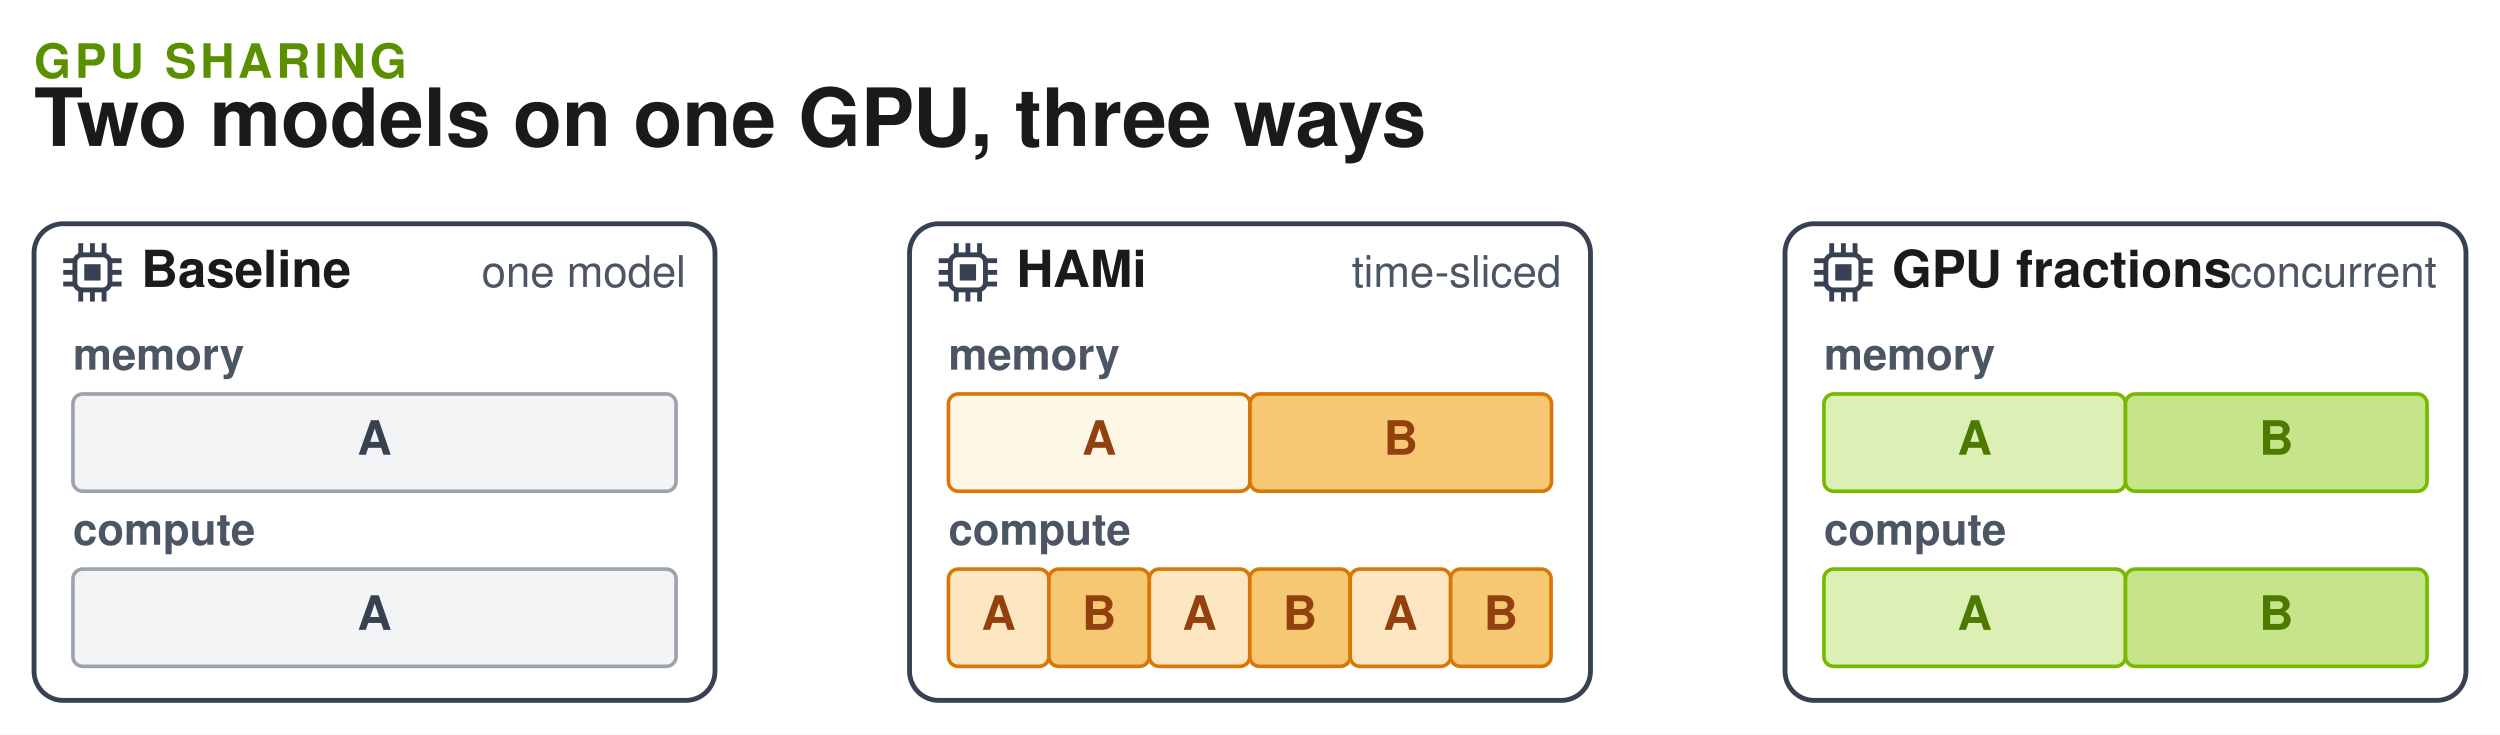
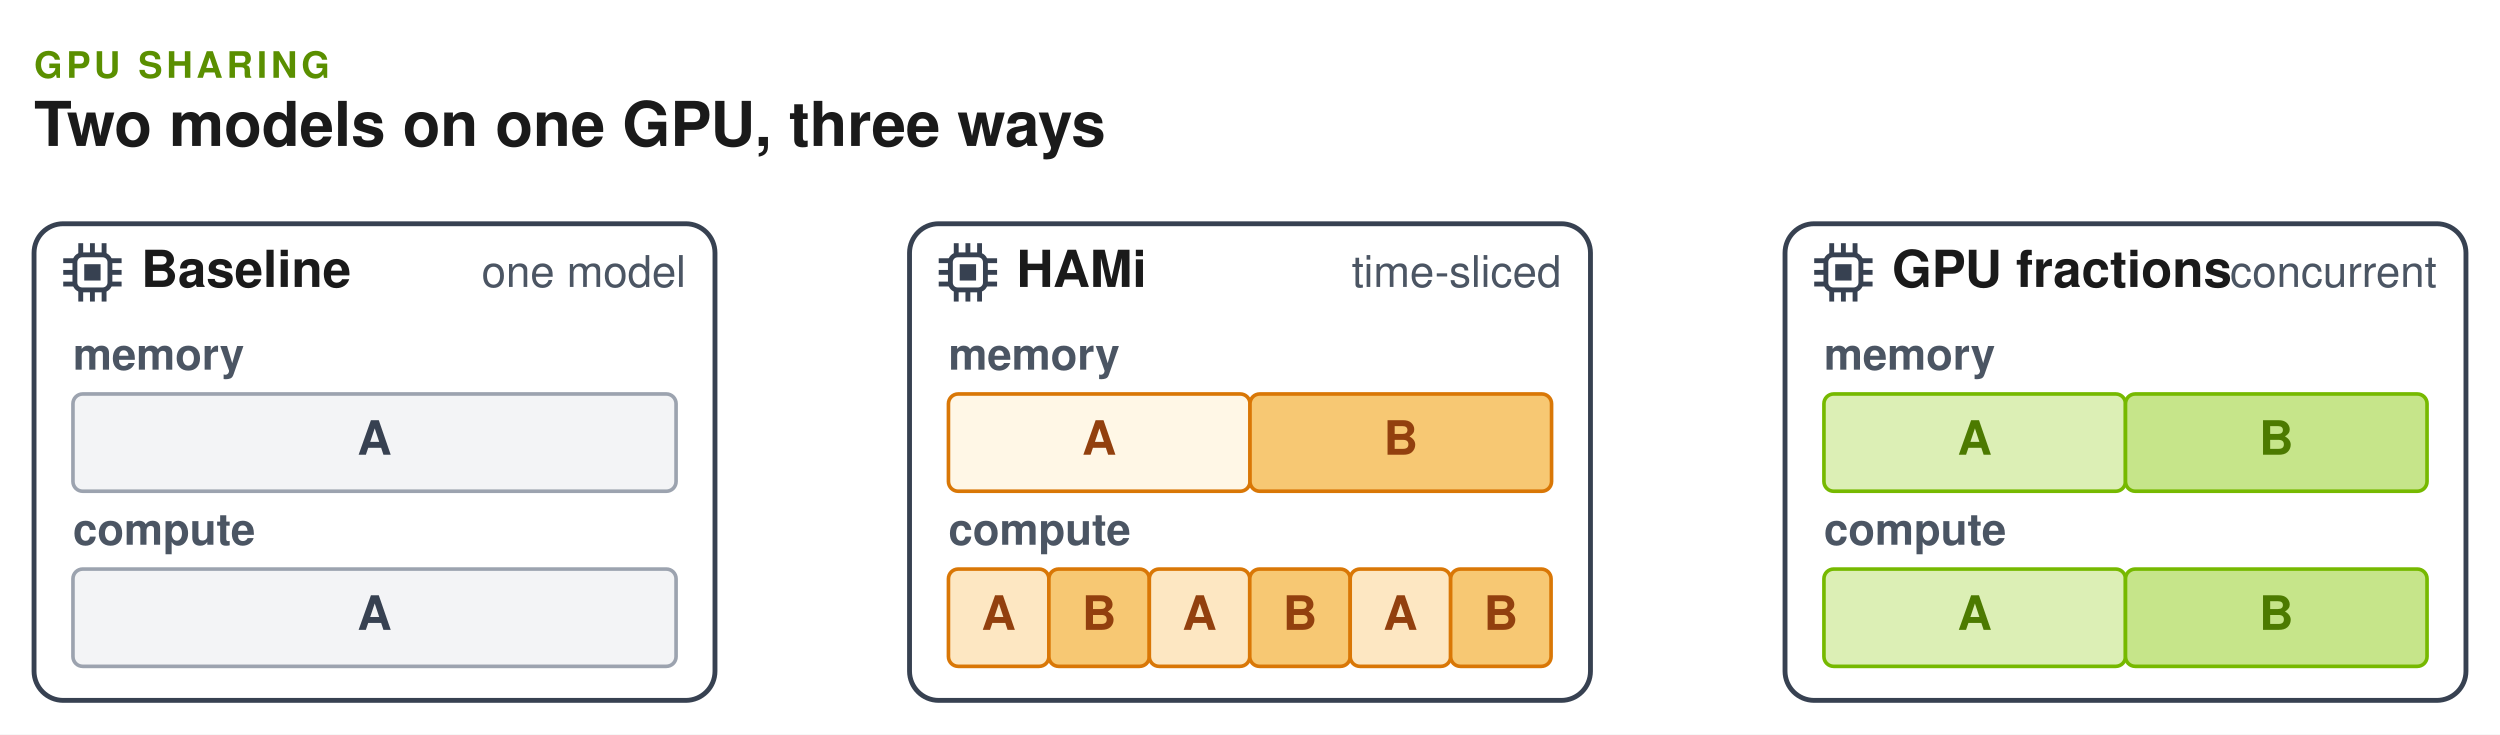
<svg xmlns="http://www.w3.org/2000/svg" width="1028" height="302" viewBox="36 8 1028 302" role="img" aria-labelledby="title desc" font-family="Helvetica, Arial, sans-serif">
  <defs>
    <marker id="arrow" viewBox="0 0 10 10" refX="8" refY="5" markerWidth="8" markerHeight="8" orient="auto">
      <path d="M0,0 L10,5 L0,10 z" fill="#234CDA" />
    </marker>
    <marker id="arrow-green" viewBox="0 0 10 10" refX="8" refY="5" markerWidth="8" markerHeight="8" orient="auto">
      <path d="M0,0 L10,5 L0,10 z" fill="#76B900" />
    </marker>
    <marker id="arrow-gray" viewBox="0 0 10 10" refX="8" refY="5" markerWidth="8" markerHeight="8" orient="auto">
      <path d="M0,0 L10,5 L0,10 z" fill="#9CA3AF" />
    </marker>
    <marker id="arrow-amber" viewBox="0 0 10 10" refX="8" refY="5" markerWidth="8" markerHeight="8" orient="auto">
      <path d="M0,0 L10,5 L0,10 z" fill="#D97706" />
    </marker>
    <marker id="arrow-green-start" viewBox="0 0 10 10" refX="8" refY="5" markerWidth="8" markerHeight="8" orient="auto-start-reverse">
      <path d="M0,0 L10,5 L0,10 z" fill="#76B900" />
    </marker>
  </defs>
  <rect x="36" y="8" width="1028" height="302" fill="#FFFFFF" />
-   <text x="50" y="40" font-size="19.5" font-weight="700" letter-spacing="1.6" fill="#5A8F00">GPU SHARING</text>
-   <text x="50" y="68" font-size="33.0" font-weight="700" fill="#1A1A1A">Two models on one GPU, three ways</text>
+   <text x="50" y="40" font-size="15.0" font-weight="700" letter-spacing="1.6" fill="#5A8F00">GPU SHARING</text>
+   <text x="50" y="68" font-size="25.4" font-weight="700" fill="#1A1A1A">Two models on one GPU, three ways</text>
  <rect x="50" y="100" width="280" height="196" rx="12" fill="#FFFFFF" stroke="#374151" stroke-width="2" />
  <rect x="66.8" y="112.8" width="14.4" height="14.4" rx="3" fill="#FFFFFF" stroke="#374151" stroke-width="2" />
  <rect x="70.64" y="116.64" width="6.72" height="6.72" fill="#374151" />
  <line x1="69.2" y1="108" x2="69.2" y2="112.8" stroke="#374151" stroke-width="2" />
  <line x1="69.2" y1="127.2" x2="69.2" y2="132" stroke="#374151" stroke-width="2" />
  <line x1="62" y1="115.2" x2="66.8" y2="115.2" stroke="#374151" stroke-width="2" />
  <line x1="81.2" y1="115.2" x2="86" y2="115.2" stroke="#374151" stroke-width="2" />
  <line x1="74.0" y1="108" x2="74.0" y2="112.8" stroke="#374151" stroke-width="2" />
  <line x1="74.0" y1="127.2" x2="74.0" y2="132" stroke="#374151" stroke-width="2" />
  <line x1="62" y1="120.0" x2="66.8" y2="120.0" stroke="#374151" stroke-width="2" />
  <line x1="81.2" y1="120.0" x2="86" y2="120.0" stroke="#374151" stroke-width="2" />
  <line x1="78.8" y1="108" x2="78.8" y2="112.8" stroke="#374151" stroke-width="2" />
  <line x1="78.8" y1="127.2" x2="78.8" y2="132" stroke="#374151" stroke-width="2" />
  <line x1="62" y1="124.8" x2="66.8" y2="124.8" stroke="#374151" stroke-width="2" />
  <line x1="81.2" y1="124.8" x2="86" y2="124.8" stroke="#374151" stroke-width="2" />
  <text x="94" y="126" font-size="21.0" font-weight="700" fill="#1A1A1A">Baseline</text>
  <text x="318" y="126" font-size="18.0" fill="#4B5563" text-anchor="end">one model</text>
  <text x="66" y="160" font-size="18.0" font-weight="700" fill="#4B5563">memory</text>
  <text x="66" y="232" font-size="18.0" font-weight="700" fill="#4B5563">compute</text>
  <rect x="410" y="100" width="280" height="196" rx="12" fill="#FFFFFF" stroke="#374151" stroke-width="2" />
  <rect x="426.8" y="112.8" width="14.4" height="14.4" rx="3" fill="#FFFFFF" stroke="#374151" stroke-width="2" />
  <rect x="430.64" y="116.64" width="6.72" height="6.72" fill="#374151" />
  <line x1="429.2" y1="108" x2="429.2" y2="112.8" stroke="#374151" stroke-width="2" />
  <line x1="429.2" y1="127.2" x2="429.2" y2="132" stroke="#374151" stroke-width="2" />
  <line x1="422" y1="115.2" x2="426.8" y2="115.2" stroke="#374151" stroke-width="2" />
  <line x1="441.2" y1="115.2" x2="446" y2="115.2" stroke="#374151" stroke-width="2" />
  <line x1="434.0" y1="108" x2="434.0" y2="112.8" stroke="#374151" stroke-width="2" />
  <line x1="434.0" y1="127.2" x2="434.0" y2="132" stroke="#374151" stroke-width="2" />
  <line x1="422" y1="120.0" x2="426.8" y2="120.0" stroke="#374151" stroke-width="2" />
  <line x1="441.2" y1="120.0" x2="446" y2="120.0" stroke="#374151" stroke-width="2" />
  <line x1="438.8" y1="108" x2="438.8" y2="112.8" stroke="#374151" stroke-width="2" />
  <line x1="438.8" y1="127.2" x2="438.8" y2="132" stroke="#374151" stroke-width="2" />
  <line x1="422" y1="124.8" x2="426.8" y2="124.8" stroke="#374151" stroke-width="2" />
  <line x1="441.2" y1="124.8" x2="446" y2="124.8" stroke="#374151" stroke-width="2" />
  <text x="454" y="126" font-size="21.0" font-weight="700" fill="#1A1A1A">HAMi</text>
  <text x="678" y="126" font-size="18.0" fill="#4B5563" text-anchor="end">time-sliced</text>
  <text x="426" y="160" font-size="18.0" font-weight="700" fill="#4B5563">memory</text>
  <text x="426" y="232" font-size="18.0" font-weight="700" fill="#4B5563">compute</text>
  <rect x="770" y="100" width="280" height="196" rx="12" fill="#FFFFFF" stroke="#374151" stroke-width="2" />
  <rect x="786.8" y="112.8" width="14.4" height="14.4" rx="3" fill="#FFFFFF" stroke="#374151" stroke-width="2" />
  <rect x="790.64" y="116.64" width="6.72" height="6.72" fill="#374151" />
  <line x1="789.2" y1="108" x2="789.2" y2="112.8" stroke="#374151" stroke-width="2" />
  <line x1="789.2" y1="127.2" x2="789.2" y2="132" stroke="#374151" stroke-width="2" />
  <line x1="782" y1="115.2" x2="786.8" y2="115.2" stroke="#374151" stroke-width="2" />
  <line x1="801.2" y1="115.2" x2="806" y2="115.2" stroke="#374151" stroke-width="2" />
  <line x1="794.0" y1="108" x2="794.0" y2="112.8" stroke="#374151" stroke-width="2" />
  <line x1="794.0" y1="127.2" x2="794.0" y2="132" stroke="#374151" stroke-width="2" />
  <line x1="782" y1="120.0" x2="786.8" y2="120.0" stroke="#374151" stroke-width="2" />
  <line x1="801.2" y1="120.0" x2="806" y2="120.0" stroke="#374151" stroke-width="2" />
  <line x1="798.8" y1="108" x2="798.8" y2="112.8" stroke="#374151" stroke-width="2" />
  <line x1="798.8" y1="127.2" x2="798.8" y2="132" stroke="#374151" stroke-width="2" />
  <line x1="782" y1="124.8" x2="786.8" y2="124.8" stroke="#374151" stroke-width="2" />
  <line x1="801.2" y1="124.8" x2="806" y2="124.8" stroke="#374151" stroke-width="2" />
  <text x="814" y="126" font-size="21.0" font-weight="700" fill="#1A1A1A">GPU fractions</text>
  <text x="1038" y="126" font-size="18.0" fill="#4B5563" text-anchor="end">concurrent</text>
  <text x="786" y="160" font-size="18.0" font-weight="700" fill="#4B5563">memory</text>
  <text x="786" y="232" font-size="18.0" font-weight="700" fill="#4B5563">compute</text>
  <rect x="66" y="170" width="248" height="40" rx="4" fill="#F3F4F6" stroke="#9CA3AF" stroke-width="1.5" />
  <text x="190.0" y="195.0" font-size="19.5" font-weight="700" fill="#374151" text-anchor="middle">A</text>
  <rect x="66" y="242" width="248" height="40" rx="4" fill="#F3F4F6" stroke="#9CA3AF" stroke-width="1.5" />
  <text x="190.0" y="267.0" font-size="19.5" font-weight="700" fill="#374151" text-anchor="middle">A</text>
  <rect x="426" y="170" width="124" height="40" rx="4" fill="#FFF7E6" stroke="#D97706" stroke-width="1.5" />
  <text x="488.0" y="195.0" font-size="19.5" font-weight="700" fill="#92400E" text-anchor="middle">A</text>
  <rect x="550" y="170" width="124" height="40" rx="4" fill="#F7C873" stroke="#D97706" stroke-width="1.5" />
  <text x="612.0" y="195.0" font-size="19.5" font-weight="700" fill="#92400E" text-anchor="middle">B</text>
  <rect x="426.0" y="242" width="41.3" height="40" rx="4" fill="#FDE7C2" stroke="#D97706" stroke-width="1.5" />
  <text x="446.65" y="267.0" font-size="19.5" font-weight="700" fill="#92400E" text-anchor="middle">A</text>
  <rect x="467.3" y="242" width="41.3" height="40" rx="4" fill="#F7C873" stroke="#D97706" stroke-width="1.5" />
  <text x="487.95" y="267.0" font-size="19.5" font-weight="700" fill="#92400E" text-anchor="middle">B</text>
  <rect x="508.6" y="242" width="41.3" height="40" rx="4" fill="#FDE7C2" stroke="#D97706" stroke-width="1.5" />
  <text x="529.25" y="267.0" font-size="19.5" font-weight="700" fill="#92400E" text-anchor="middle">A</text>
  <rect x="549.9" y="242" width="41.3" height="40" rx="4" fill="#F7C873" stroke="#D97706" stroke-width="1.5" />
  <text x="570.55" y="267.0" font-size="19.5" font-weight="700" fill="#92400E" text-anchor="middle">B</text>
  <rect x="591.2" y="242" width="41.3" height="40" rx="4" fill="#FDE7C2" stroke="#D97706" stroke-width="1.5" />
  <text x="611.85" y="267.0" font-size="19.5" font-weight="700" fill="#92400E" text-anchor="middle">A</text>
  <rect x="632.5" y="242" width="41.3" height="40" rx="4" fill="#F7C873" stroke="#D97706" stroke-width="1.5" />
  <text x="653.15" y="267.0" font-size="19.5" font-weight="700" fill="#92400E" text-anchor="middle">B</text>
  <rect x="786" y="170" width="124" height="40" rx="4" fill="#DCEFB5" stroke="#76B900" stroke-width="1.5" />
  <text x="848.0" y="195.0" font-size="19.5" font-weight="700" fill="#4C7A00" text-anchor="middle">A</text>
  <rect x="910" y="170" width="124" height="40" rx="4" fill="#C6E58A" stroke="#76B900" stroke-width="1.5" />
  <text x="972.0" y="195.0" font-size="19.5" font-weight="700" fill="#4C7A00" text-anchor="middle">B</text>
  <rect x="786" y="242" width="124" height="40" rx="4" fill="#DCEFB5" stroke="#76B900" stroke-width="1.5" />
  <text x="848.0" y="267.0" font-size="19.5" font-weight="700" fill="#4C7A00" text-anchor="middle">A</text>
  <rect x="910" y="242" width="124" height="40" rx="4" fill="#C6E58A" stroke="#76B900" stroke-width="1.5" />
  <text x="972.0" y="267.0" font-size="19.5" font-weight="700" fill="#4C7A00" text-anchor="middle">B</text>
</svg>
